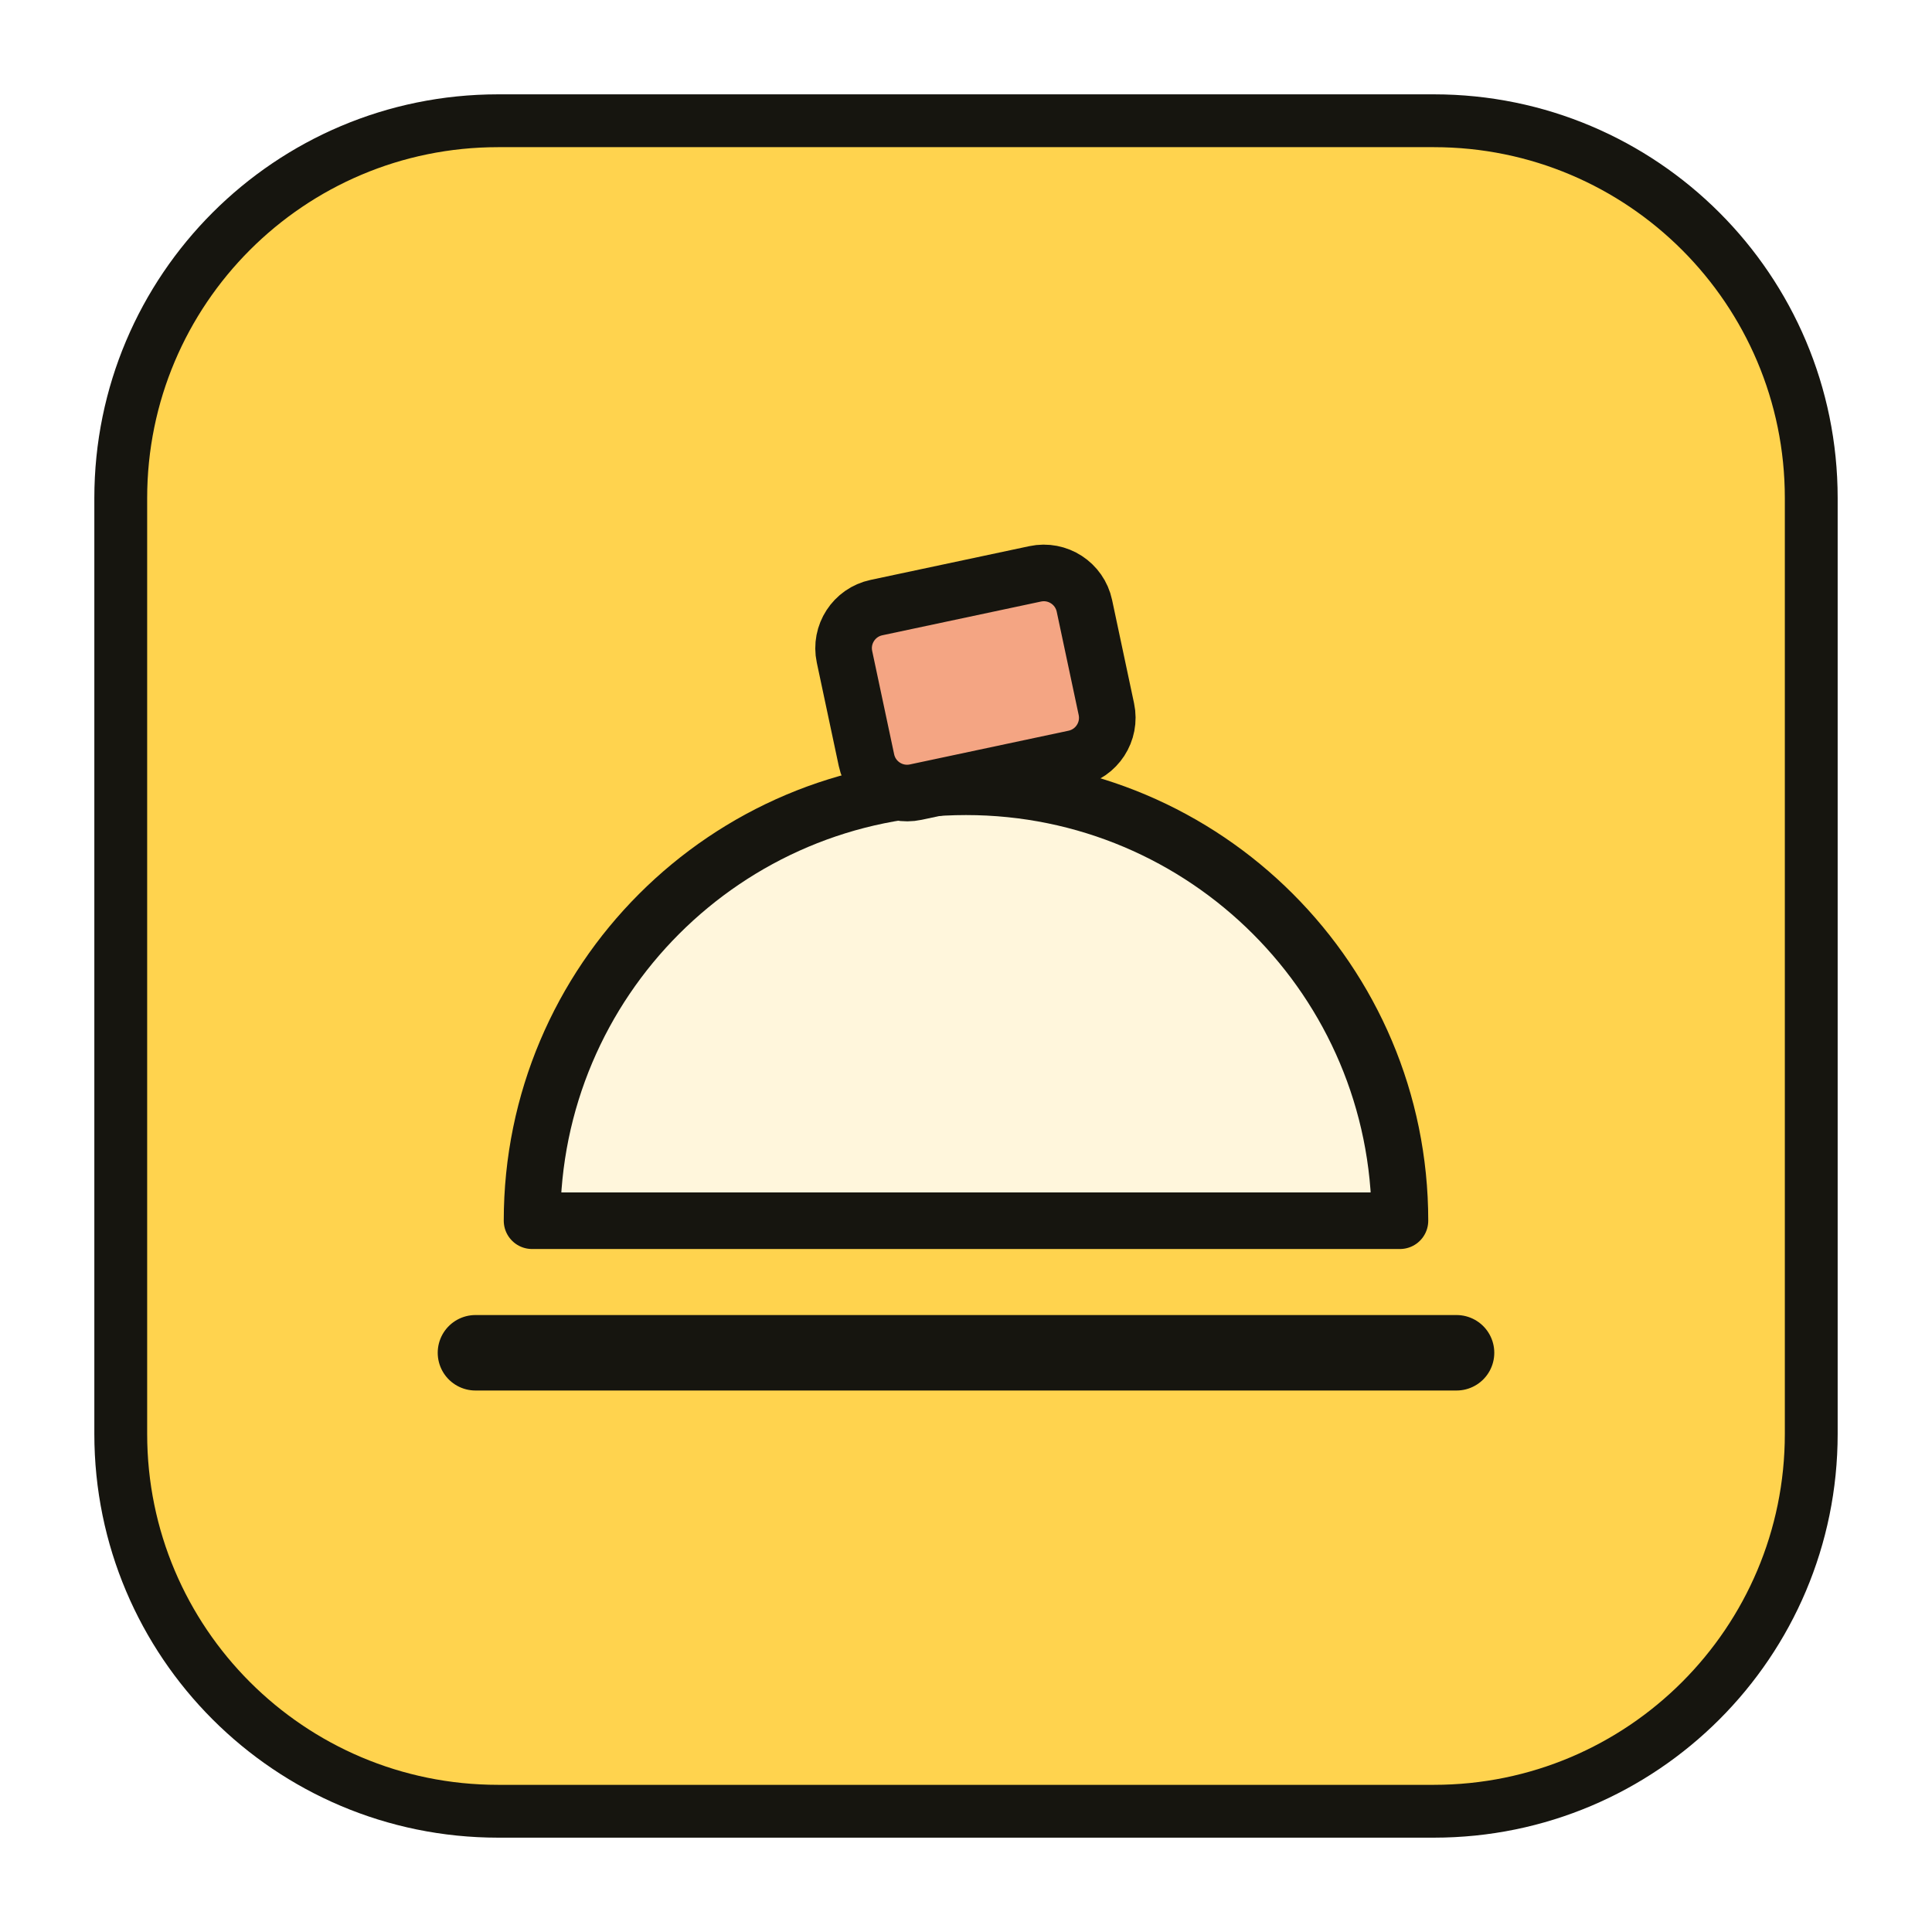
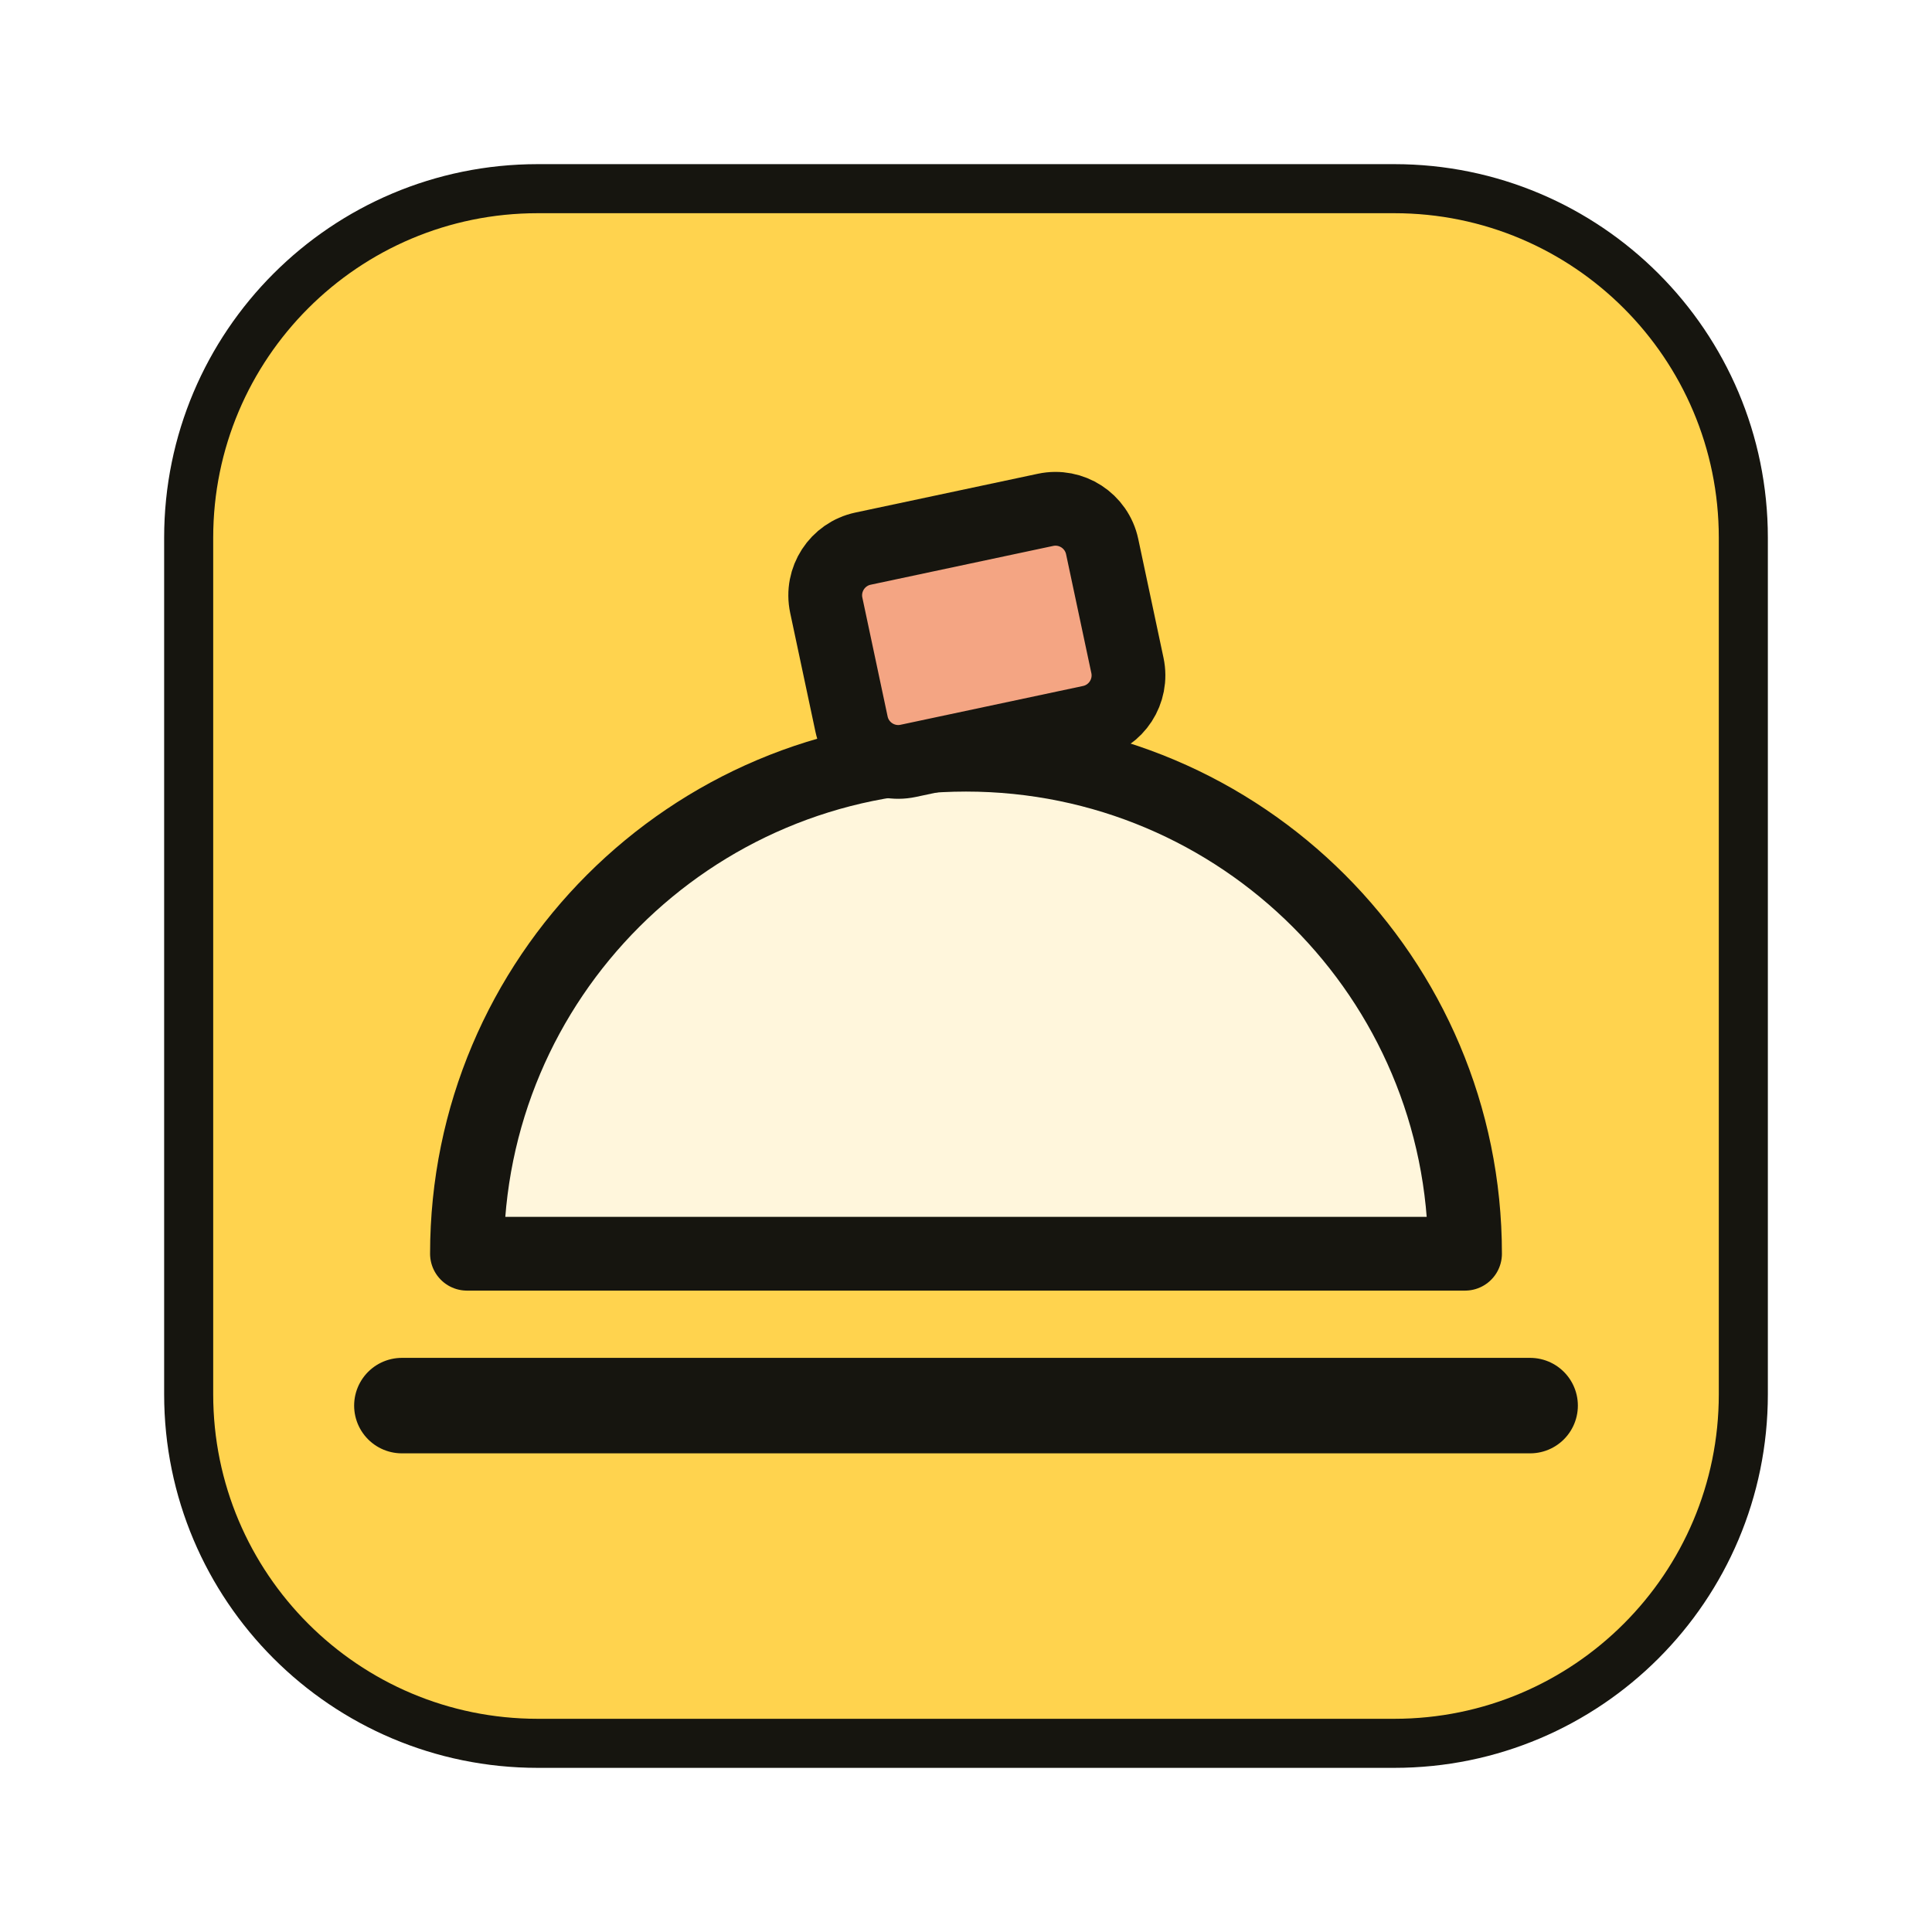
<svg xmlns="http://www.w3.org/2000/svg" viewBox="0 0 1024 1024">
-   <rect x="64" y="64" width="896" height="896" rx="200" fill="#ffd34e" stroke="#16150f" stroke-width="28" />
-   <g transform="translate(192 177) scale(10)">
-     <path d="M9 47a23 23 0 0 1 46 0z" fill="#fff6dc" stroke="#16150f" stroke-width="3" stroke-linejoin="round" />
-     <rect x="26" y="13.5" width="13" height="10" rx="2.2" fill="#f4a583" stroke="#16150f" stroke-width="3" transform="rotate(-12 32.5 18.5)" />
-     <path d="M6 54h52" fill="none" stroke="#16150f" stroke-width="4" stroke-linecap="round" />
+   <rect x="100" y="100" width="824" height="824" rx="185" fill="#ffd34e" stroke="#16150f" stroke-width="26" />
+   <g transform="translate(144 124) scale(11.5)">
+     <path d="M9 47a23 23 0 0 1 46 0z" fill="#fff6dc" stroke="#16150f" stroke-width="3.4" stroke-linejoin="round" />
+     <rect x="26" y="13.5" width="13" height="10" rx="2.2" fill="#f4a583" stroke="#16150f" stroke-width="3.4" stroke-linejoin="round" transform="rotate(-12 32.5 18.5)" />
+     <path d="M6 54h52" fill="none" stroke="#16150f" stroke-width="4.4" stroke-linecap="round" />
  </g>
</svg>
